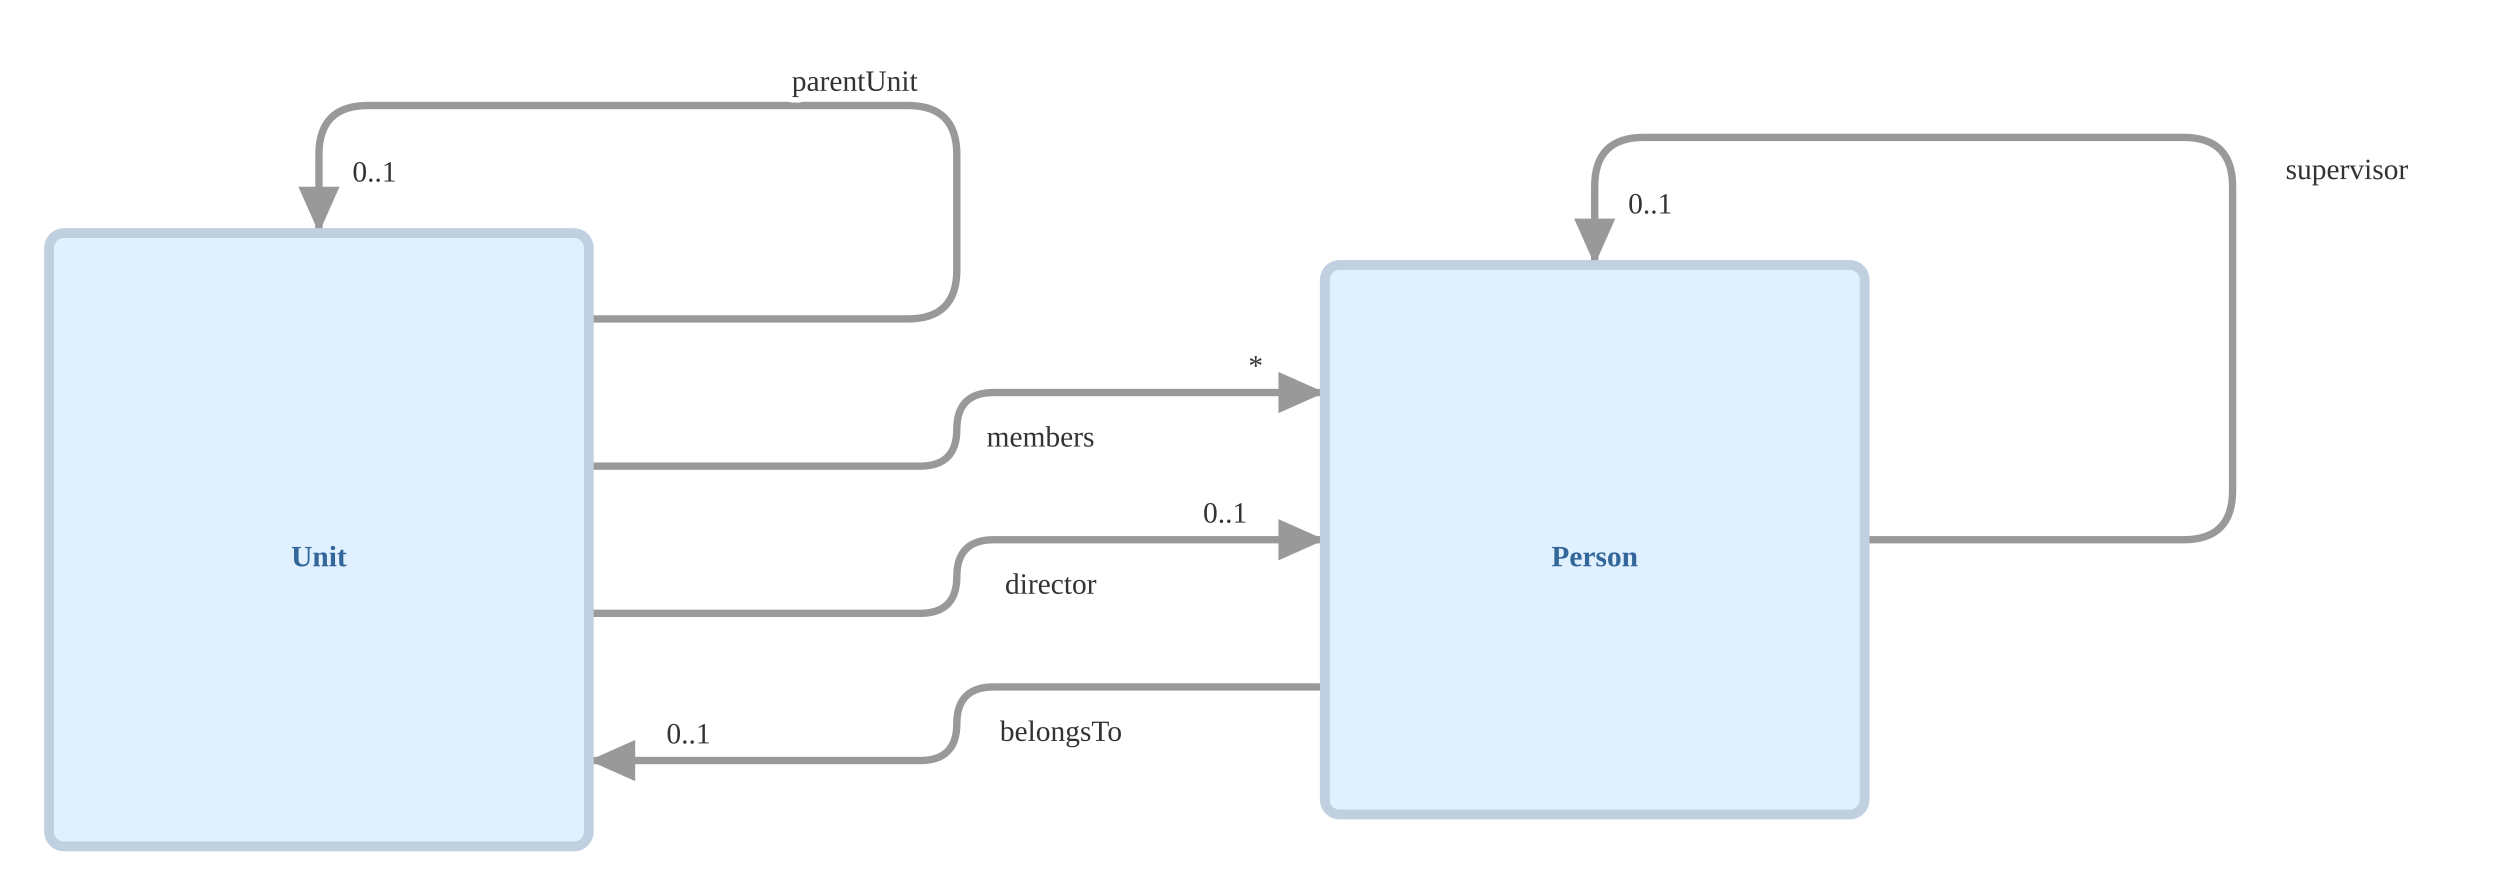
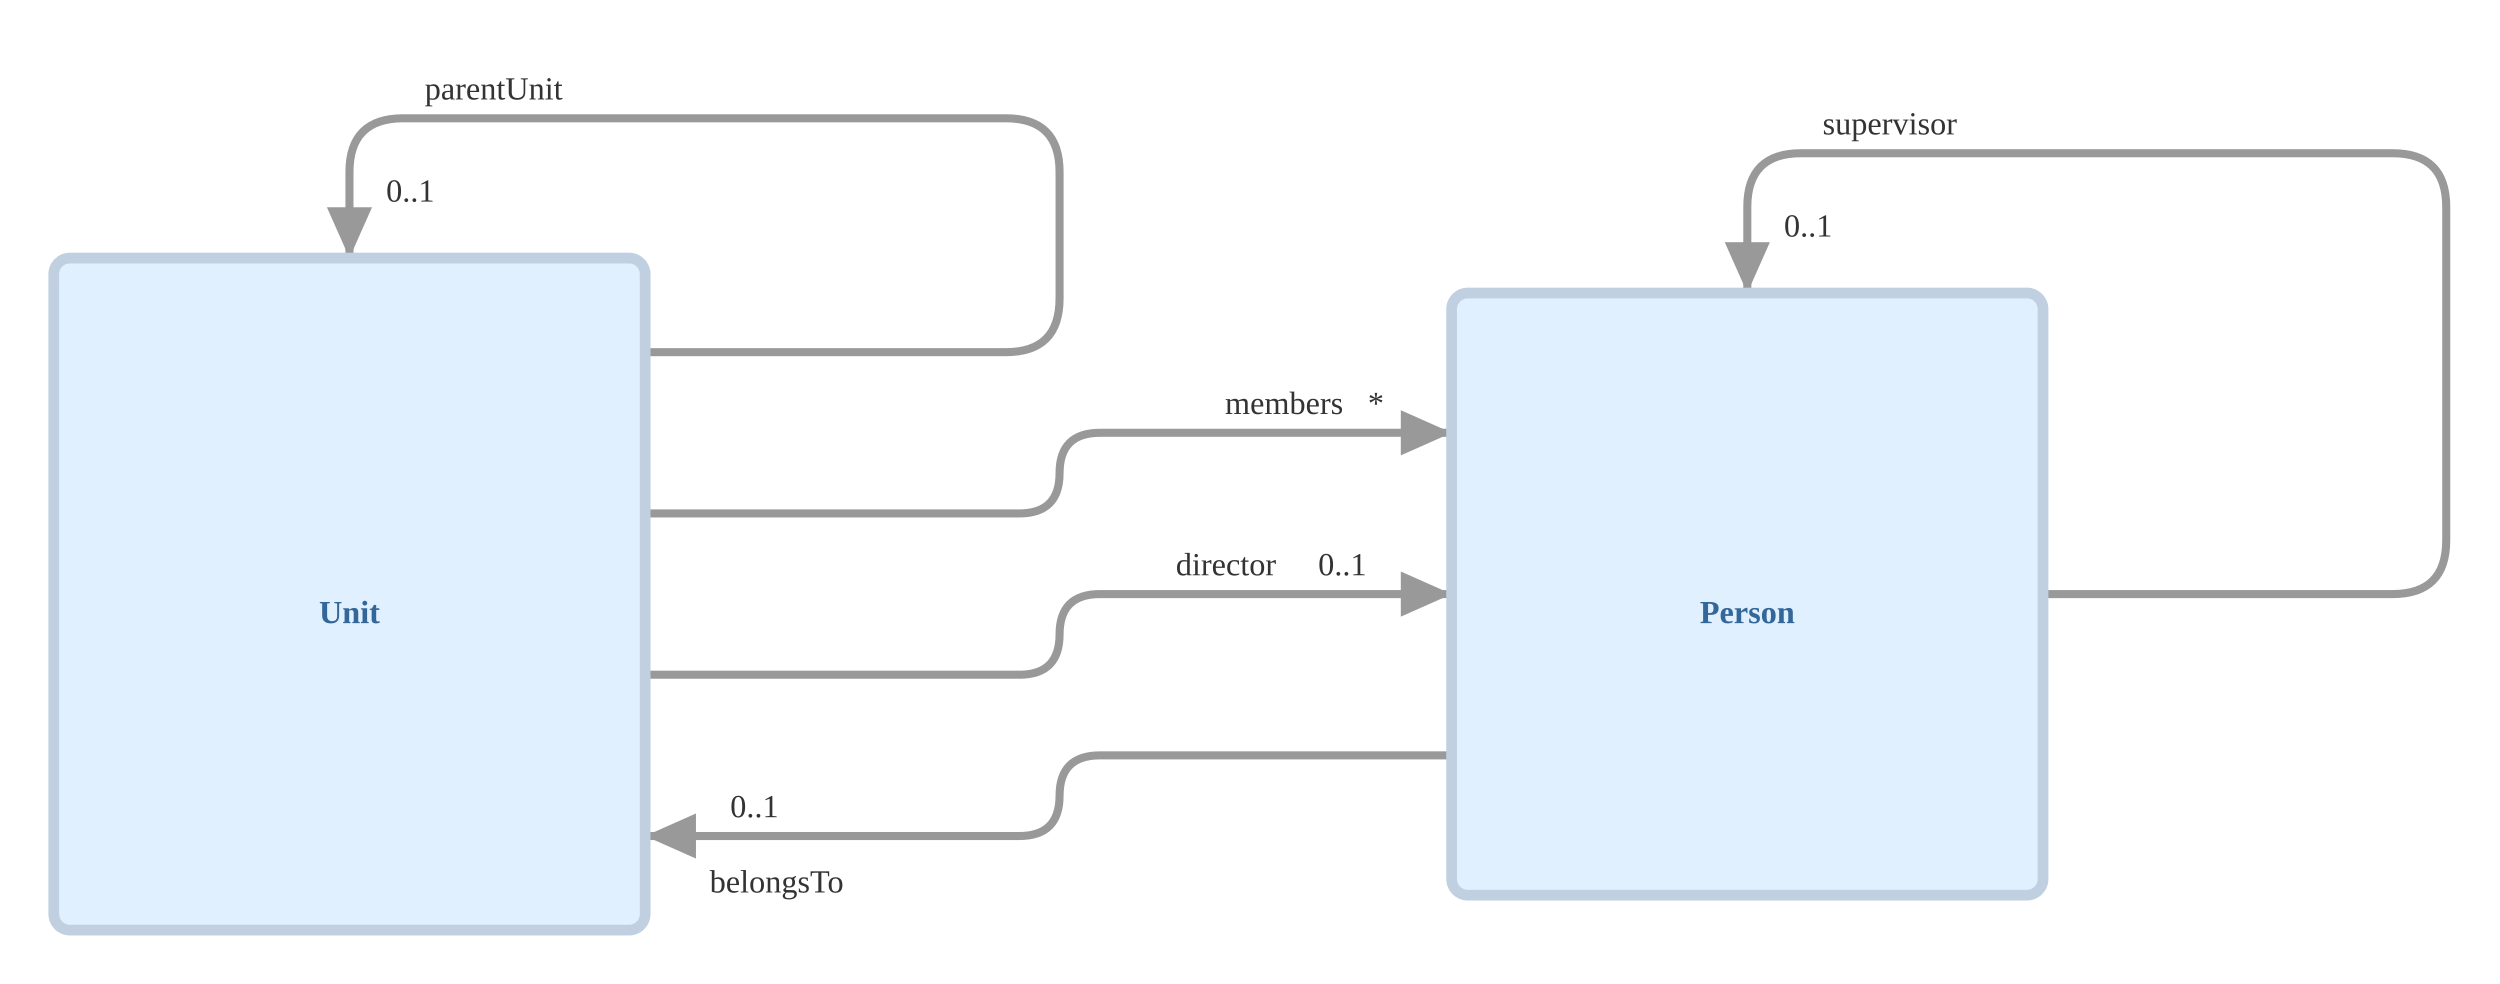
- <svg xmlns="http://www.w3.org/2000/svg" viewBox="20 -55 1019 365" width="1019" height="365">
+ <svg xmlns="http://www.w3.org/2000/svg" viewBox="20 -56 930 366" width="930" height="366">
  <defs>
    <style>
.gradia-3167da4d { fill: none; stroke: var(--gradia-color-edge-line, #999999); stroke-width: 3 }
.gradia-6c7500cd { fill: var(--gradia-color-edge-line, #999999) }
- .gradia-17299245 { font-family: var(--gradia-font-family, 'Helvetica'), ui-sans-serif, -apple-system, Helvetica, Arial, sans-serif; font-size: var(--gradia-size-font-edge, 16px); text-anchor: middle; fill: var(--gradia-color-edge-name, #333333); stroke: var(--gradia-color-edge-halo, #ffffff); stroke-width: 4.5; paint-order: stroke; stroke-linejoin: round }
+ .gradia-874272fb { font-family: var(--gradia-font-family, 'Helvetica'), ui-sans-serif, -apple-system, Helvetica, Arial, sans-serif; font-size: var(--gradia-size-font-edge, 16px); fill: var(--gradia-color-edge-name, #333333); stroke: var(--gradia-color-edge-halo, #ffffff); stroke-width: 4.5; paint-order: stroke; stroke-linejoin: round }
+ .gradia-88d12a47 { font-family: var(--gradia-font-family, 'Helvetica'), ui-sans-serif, -apple-system, Helvetica, Arial, sans-serif; font-size: var(--gradia-size-font-edge, 16px); text-anchor: end; fill: var(--gradia-color-edge-name, #333333); stroke: var(--gradia-color-edge-halo, #ffffff); stroke-width: 4.5; paint-order: stroke; stroke-linejoin: round }
.gradia-a09eb644 { font-family: var(--gradia-font-family, 'Helvetica'), ui-sans-serif, -apple-system, Helvetica, Arial, sans-serif; font-size: var(--gradia-size-font-arity, 16px); text-anchor: middle; fill: var(--gradia-color-edge-arity, #333333); stroke: var(--gradia-color-edge-halo, #ffffff); stroke-width: 4.5; paint-order: stroke; stroke-linejoin: round }
.gradia-c318c042 { fill: var(--gradia-color-node-regular-box, #e0f0ff); stroke: var(--gradia-color-node-regular-border, #c0d0e0); stroke-width: 4 }
.gradia-f36ab1ca { font-family: var(--gradia-font-family, 'Helvetica'), ui-sans-serif, -apple-system, Helvetica, Arial, sans-serif; font-size: var(--gradia-size-font-node, 30px); font-weight: 600; text-anchor: middle; fill: var(--gradia-color-node-regular-name, #336699) }
</style>
    <marker id="gradia-b0912074816c-arrow" viewBox="0 0 10 10" refX="9" refY="5" markerWidth="21" markerHeight="21" markerUnits="userSpaceOnUse" orient="auto-start-reverse">
      <path d="M 0 1 L 9 5 L 0 9 z" class="gradia-6c7500cd" />
    </marker>
  </defs>
-   <path d="M 260 75 L 390 75 Q 410 75 410 55 L 410 8 Q 410 -12 390 -12 L 170 -12 Q 150 -12 150 8 L 150 40" class="gradia-3167da4d" marker-end="url(#gradia-b0912074816c-arrow)" />
-   <path d="M 260 135 L 395 135 Q 410 135 410 120 L 410 120 Q 410 105 425 105 L 560 105" class="gradia-3167da4d" marker-end="url(#gradia-b0912074816c-arrow)" />
-   <path d="M 260 195 L 395 195 Q 410 195 410 180 L 410 180 Q 410 165 425 165 L 560 165" class="gradia-3167da4d" marker-end="url(#gradia-b0912074816c-arrow)" />
-   <path d="M 560 225 L 425 225 Q 410 225 410 240 L 410 240 Q 410 255 395 255 L 260 255" class="gradia-3167da4d" marker-end="url(#gradia-b0912074816c-arrow)" />
+   <path d="M 260 75 L 394.16 75 Q 414.16 75 414.16 55 L 414.16 8 Q 414.16 -12 394.16 -12 L 170 -12 Q 150 -12 150 8 L 150 40" class="gradia-3167da4d" marker-end="url(#gradia-b0912074816c-arrow)" />
+   <path d="M 260 135 L 399.16 135 Q 414.16 135 414.16 120 L 414.16 120 Q 414.16 105 429.16 105 L 560 105" class="gradia-3167da4d" marker-end="url(#gradia-b0912074816c-arrow)" />
+   <path d="M 260 195 L 399.16 195 Q 414.16 195 414.16 180 L 414.16 180 Q 414.16 165 429.16 165 L 560 165" class="gradia-3167da4d" marker-end="url(#gradia-b0912074816c-arrow)" />
+   <path d="M 560 225 L 429.16 225 Q 414.16 225 414.16 240 L 414.16 240 Q 414.16 255 399.16 255 L 260 255" class="gradia-3167da4d" marker-end="url(#gradia-b0912074816c-arrow)" />
  <path d="M 780 165 L 910 165 Q 930 165 930 145 L 930 21 Q 930 1 910 1 L 690 1 Q 670 1 670 21 L 670 53" class="gradia-3167da4d" marker-end="url(#gradia-b0912074816c-arrow)" />
  <rect x="40" y="40" width="220" height="250" rx="6" class="gradia-c318c042" />
  <text x="150" y="175.8" class="gradia-f36ab1ca">Unit</text>
  <rect x="560" y="53" width="220" height="224" rx="6" class="gradia-c318c042" />
  <text x="670" y="175.8" class="gradia-f36ab1ca">Person</text>
-   <text x="368.4" y="-18" class="gradia-17299245">parentUnit</text>
-   <text x="444.12" y="127" class="gradia-17299245">members</text>
-   <text x="448.28" y="187" class="gradia-17299245">director</text>
-   <text x="452.44" y="247" class="gradia-17299245">belongsTo</text>
-   <text x="976.6" y="18" class="gradia-17299245">supervisor</text>
+   <text x="178" y="-19" class="gradia-874272fb">parentUnit</text>
+   <text x="519.68" y="98" class="gradia-88d12a47">members</text>
+   <text x="494.72" y="158" class="gradia-88d12a47">director</text>
+   <text x="284" y="276" class="gradia-874272fb">belongsTo</text>
+   <text x="698" y="-6" class="gradia-874272fb">supervisor</text>
  <text x="172.64" y="19" class="gradia-a09eb644">0..1</text>
  <text x="531.84" y="98" class="gradia-a09eb644">*</text>
  <text x="519.36" y="158" class="gradia-a09eb644">0..1</text>
  <text x="300.64" y="248" class="gradia-a09eb644">0..1</text>
  <text x="692.64" y="32" class="gradia-a09eb644">0..1</text>
</svg>
